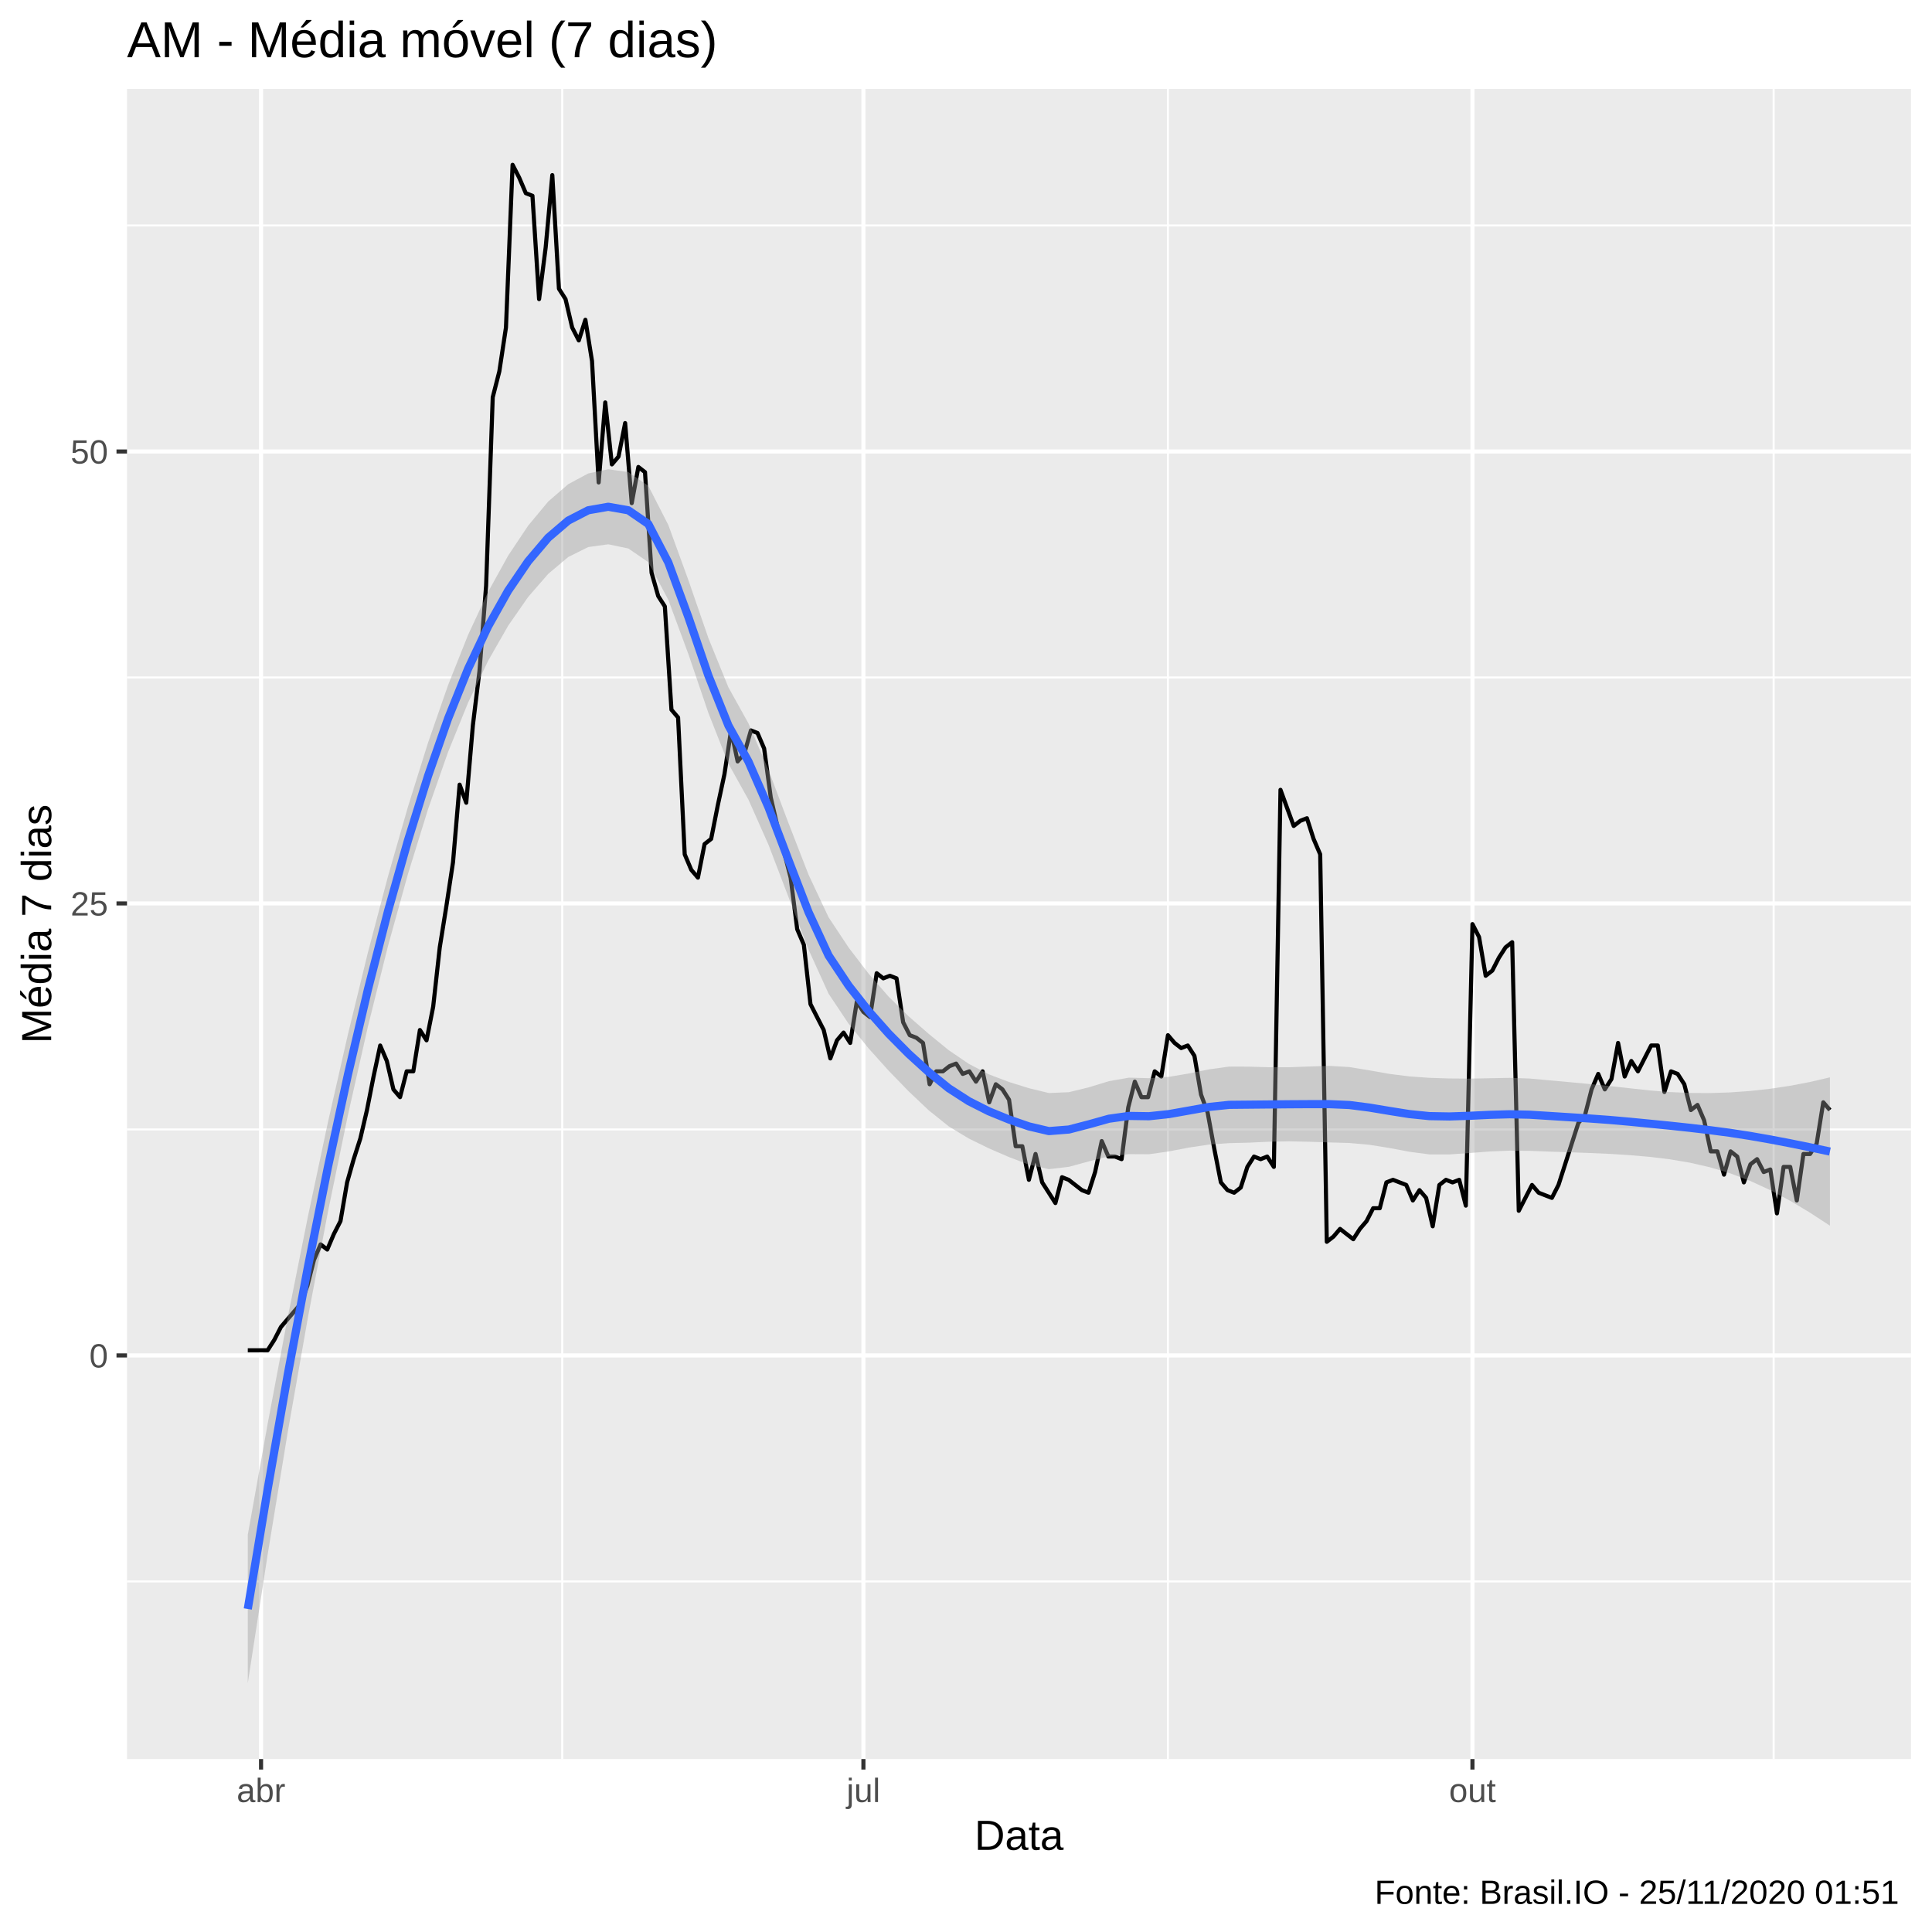
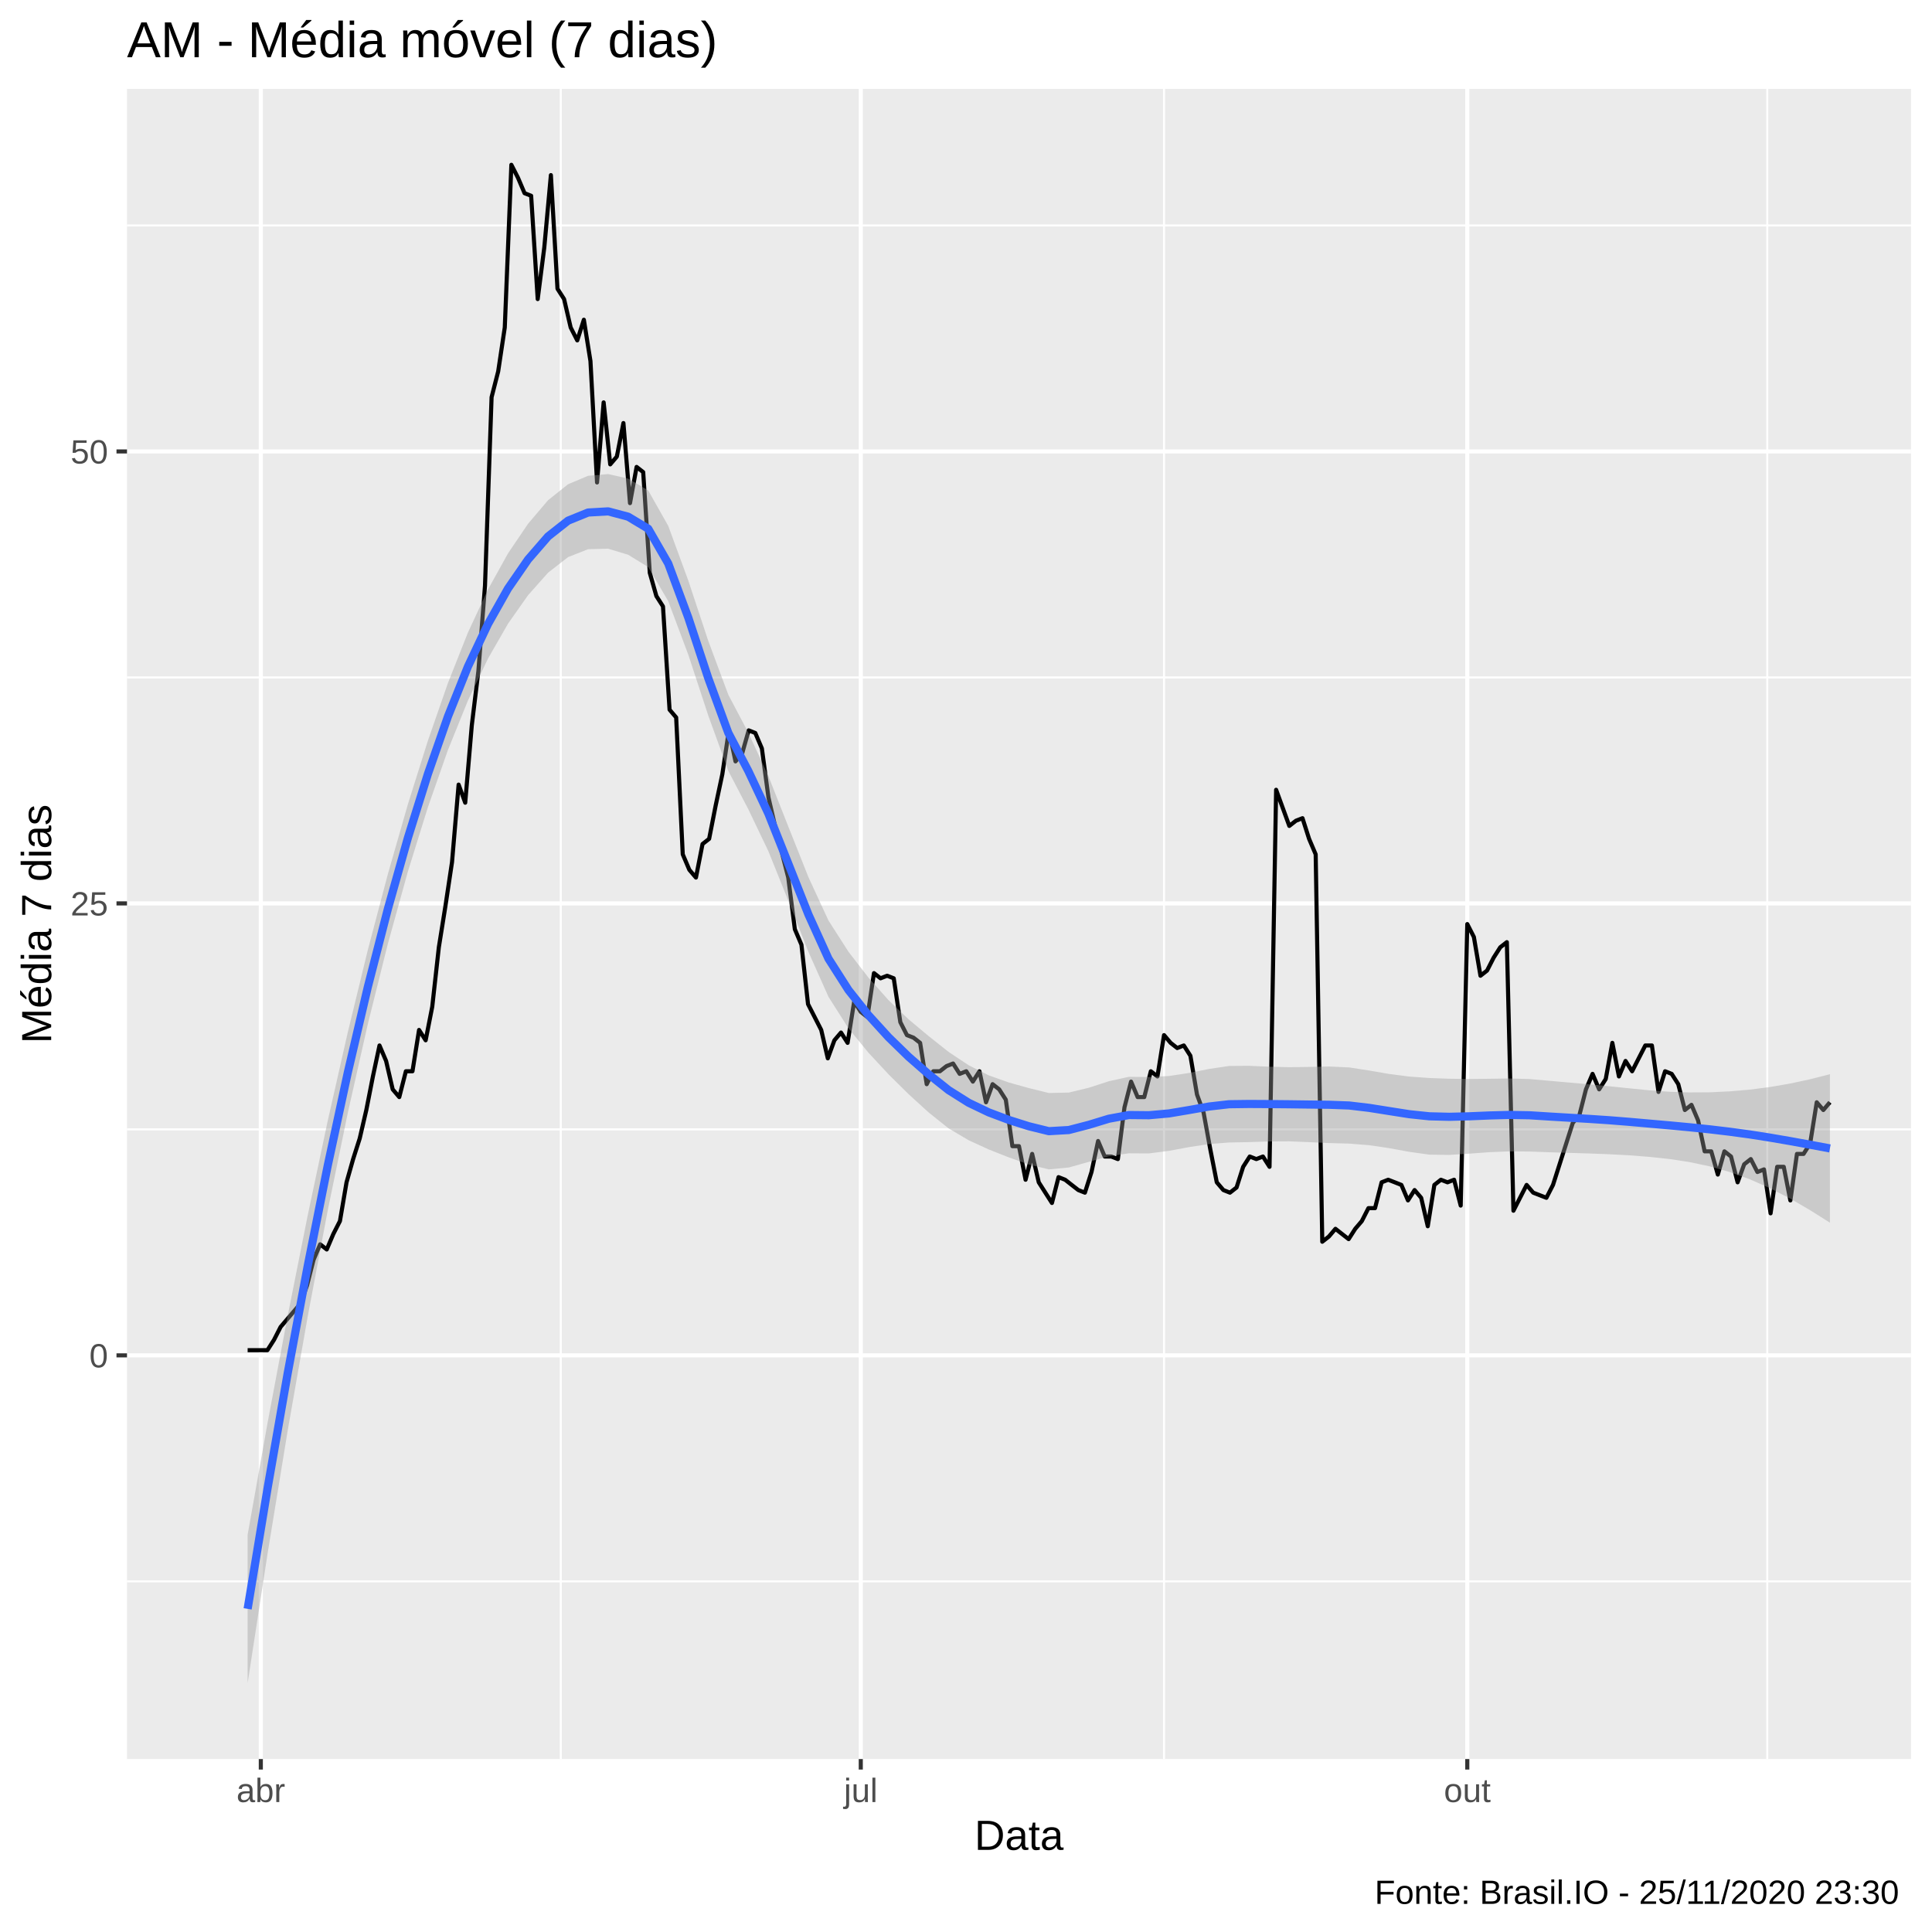
<svg xmlns="http://www.w3.org/2000/svg" viewBox="0 0 504.00 504.00">
  <defs>
    <style type="text/css">
    line, polyline, polygon, path, rect, circle {
      fill: none;
      stroke: #000000;
      stroke-linecap: round;
      stroke-linejoin: round;
      stroke-miterlimit: 10.00;
    }
  </style>
  </defs>
  <rect width="100%" height="100%" style="stroke: none; fill: #FFFFFF;" />
  <rect x="0.00" y="0.00" width="504.00" height="504.00" style="stroke-width: 1.07; stroke: #FFFFFF; fill: #FFFFFF;" />
  <defs>
    <clipPath id="cpMzMuMTN8NDk4LjUyfDQ1OC44OHwyMy4xOQ==">
      <rect x="33.13" y="23.19" width="465.39" height="435.69" />
    </clipPath>
  </defs>
  <rect x="33.13" y="23.19" width="465.39" height="435.69" style="stroke-width: 1.07; stroke: none; fill: #EBEBEB;" clip-path="url(#cpMzMuMTN8NDk4LjUyfDQ1OC44OHwyMy4xOQ==)" />
-   <polyline points="33.13,412.55 498.52,412.55 " style="stroke-width: 0.53; stroke: #FFFFFF; stroke-linecap: butt;" clip-path="url(#cpMzMuMTN8NDk4LjUyfDQ1OC44OHwyMy4xOQ==)" />
-   <polyline points="33.13,294.64 498.52,294.64 " style="stroke-width: 0.53; stroke: #FFFFFF; stroke-linecap: butt;" clip-path="url(#cpMzMuMTN8NDk4LjUyfDQ1OC44OHwyMy4xOQ==)" />
-   <polyline points="33.13,176.73 498.52,176.73 " style="stroke-width: 0.53; stroke: #FFFFFF; stroke-linecap: butt;" clip-path="url(#cpMzMuMTN8NDk4LjUyfDQ1OC44OHwyMy4xOQ==)" />
+   <polyline points="33.13,412.52 498.52,412.52 " style="stroke-width: 0.53; stroke: #FFFFFF; stroke-linecap: butt;" clip-path="url(#cpMzMuMTN8NDk4LjUyfDQ1OC44OHwyMy4xOQ==)" />
+   <polyline points="33.13,294.62 498.52,294.62 " style="stroke-width: 0.53; stroke: #FFFFFF; stroke-linecap: butt;" clip-path="url(#cpMzMuMTN8NDk4LjUyfDQ1OC44OHwyMy4xOQ==)" />
+   <polyline points="33.13,176.72 498.52,176.72 " style="stroke-width: 0.53; stroke: #FFFFFF; stroke-linecap: butt;" clip-path="url(#cpMzMuMTN8NDk4LjUyfDQ1OC44OHwyMy4xOQ==)" />
  <polyline points="33.13,58.82 498.52,58.82 " style="stroke-width: 0.53; stroke: #FFFFFF; stroke-linecap: butt;" clip-path="url(#cpMzMuMTN8NDk4LjUyfDQ1OC44OHwyMy4xOQ==)" />
-   <polyline points="146.67,458.88 146.67,23.19 " style="stroke-width: 0.53; stroke: #FFFFFF; stroke-linecap: butt;" clip-path="url(#cpMzMuMTN8NDk4LjUyfDQ1OC44OHwyMy4xOQ==)" />
-   <polyline points="304.68,458.88 304.68,23.19 " style="stroke-width: 0.53; stroke: #FFFFFF; stroke-linecap: butt;" clip-path="url(#cpMzMuMTN8NDk4LjUyfDQ1OC44OHwyMy4xOQ==)" />
-   <polyline points="462.69,458.88 462.69,23.19 " style="stroke-width: 0.53; stroke: #FFFFFF; stroke-linecap: butt;" clip-path="url(#cpMzMuMTN8NDk4LjUyfDQ1OC44OHwyMy4xOQ==)" />
-   <polyline points="33.13,353.59 498.52,353.59 " style="stroke-width: 1.07; stroke: #FFFFFF; stroke-linecap: butt;" clip-path="url(#cpMzMuMTN8NDk4LjUyfDQ1OC44OHwyMy4xOQ==)" />
-   <polyline points="33.13,235.68 498.52,235.68 " style="stroke-width: 1.07; stroke: #FFFFFF; stroke-linecap: butt;" clip-path="url(#cpMzMuMTN8NDk4LjUyfDQ1OC44OHwyMy4xOQ==)" />
-   <polyline points="33.13,117.78 498.52,117.78 " style="stroke-width: 1.07; stroke: #FFFFFF; stroke-linecap: butt;" clip-path="url(#cpMzMuMTN8NDk4LjUyfDQ1OC44OHwyMy4xOQ==)" />
-   <polyline points="68.10,458.88 68.10,23.19 " style="stroke-width: 1.07; stroke: #FFFFFF; stroke-linecap: butt;" clip-path="url(#cpMzMuMTN8NDk4LjUyfDQ1OC44OHwyMy4xOQ==)" />
-   <polyline points="225.24,458.88 225.24,23.19 " style="stroke-width: 1.07; stroke: #FFFFFF; stroke-linecap: butt;" clip-path="url(#cpMzMuMTN8NDk4LjUyfDQ1OC44OHwyMy4xOQ==)" />
-   <polyline points="384.12,458.88 384.12,23.19 " style="stroke-width: 1.07; stroke: #FFFFFF; stroke-linecap: butt;" clip-path="url(#cpMzMuMTN8NDk4LjUyfDQ1OC44OHwyMy4xOQ==)" />
-   <polyline points="64.64,352.24 66.37,352.24 68.10,352.24 69.82,352.24 71.55,349.55 73.28,346.18 75.00,344.16 76.73,342.14 78.46,340.12 80.19,335.40 81.91,328.66 83.64,324.62 85.37,325.97 87.09,321.93 88.82,318.56 90.55,308.45 92.27,302.39 94.00,297.00 95.73,289.58 97.45,280.83 99.18,272.74 100.91,276.78 102.63,284.19 104.36,286.22 106.09,279.48 107.82,279.48 109.54,268.70 111.27,271.39 113.00,262.63 114.72,247.14 116.45,236.36 118.18,224.90 119.90,204.69 121.63,209.41 123.36,189.20 125.08,175.05 126.81,152.81 128.54,103.63 130.26,96.89 131.99,85.44 133.72,42.99 135.45,46.36 137.17,50.40 138.90,51.07 140.63,78.03 142.35,64.55 144.08,45.68 145.81,75.33 147.53,78.03 149.26,85.44 150.99,88.81 152.71,83.42 154.44,94.20 156.17,125.86 157.89,104.98 159.62,121.15 161.35,119.12 163.08,110.37 164.80,131.25 166.53,121.82 168.26,123.17 169.98,149.44 171.71,155.51 173.44,158.20 175.16,185.15 176.89,187.17 178.62,222.88 180.34,226.93 182.07,228.95 183.80,220.19 185.52,218.84 187.25,210.08 188.98,202.00 190.71,190.54 192.43,198.63 194.16,196.61 195.89,190.54 197.61,191.22 199.34,195.26 201.07,208.06 202.79,215.47 204.52,222.21 206.25,228.95 207.97,242.42 209.70,246.46 211.43,261.96 213.15,265.33 214.88,268.70 216.61,276.11 218.34,271.39 220.06,269.37 221.79,272.07 223.52,261.29 225.24,263.98 226.97,265.33 228.70,253.88 230.42,255.22 232.15,254.55 233.88,255.22 235.60,266.68 237.33,270.05 239.06,270.72 240.78,272.07 242.51,282.85 244.24,279.48 245.97,279.48 247.69,278.13 249.42,277.46 251.15,280.15 252.87,279.48 254.60,282.17 256.33,279.48 258.05,287.56 259.78,282.85 261.51,284.19 263.23,286.89 264.96,299.02 266.69,299.02 268.41,307.78 270.14,301.04 271.87,308.45 273.60,311.14 275.32,313.84 277.05,307.10 278.78,307.78 280.50,309.12 282.23,310.47 283.96,311.14 285.68,305.75 287.41,297.67 289.14,301.71 290.86,301.71 292.59,302.39 294.32,288.91 296.04,282.17 297.77,286.22 299.50,286.22 301.23,279.48 302.95,280.83 304.68,270.05 306.41,272.07 308.13,273.41 309.86,272.74 311.59,275.44 313.31,285.54 315.04,290.26 316.77,299.69 318.49,308.45 320.22,310.47 321.95,311.14 323.67,309.80 325.40,304.41 327.13,301.71 328.86,302.39 330.58,301.71 332.31,304.41 334.04,206.04 335.76,210.76 337.49,215.47 339.22,214.12 340.94,213.45 342.67,218.84 344.40,222.88 346.12,323.95 347.85,322.60 349.58,320.58 351.30,321.93 353.03,323.27 354.76,320.58 356.49,318.56 358.21,315.19 359.94,315.19 361.67,308.45 363.39,307.78 365.12,308.45 366.85,309.12 368.57,313.17 370.30,310.47 372.03,312.49 373.75,319.90 375.48,309.12 377.21,307.78 378.93,308.45 380.66,307.78 382.39,314.51 384.12,241.07 385.84,244.44 387.57,254.55 389.30,253.20 391.02,249.83 392.75,247.14 394.48,245.79 396.20,315.86 397.93,312.49 399.66,309.12 401.38,311.14 403.11,311.82 404.84,312.49 406.56,309.12 408.29,303.73 410.02,298.34 411.75,292.95 413.47,290.93 415.20,284.19 416.93,280.15 418.65,284.19 420.38,281.50 422.11,272.07 423.83,280.83 425.56,276.78 427.29,279.48 429.01,276.11 430.74,272.74 432.47,272.74 434.19,284.87 435.92,279.48 437.65,280.15 439.38,282.85 441.10,289.58 442.83,288.24 444.56,292.28 446.28,300.36 448.01,300.36 449.74,306.43 451.46,300.36 453.19,301.71 454.92,308.45 456.64,303.73 458.37,302.39 460.10,305.75 461.82,305.08 463.55,316.53 465.28,304.41 467.01,304.41 468.73,313.17 470.46,301.04 472.19,301.04 473.91,298.34 475.64,287.56 477.37,289.58 " style="stroke-width: 1.07; stroke-linecap: butt;" clip-path="url(#cpMzMuMTN8NDk4LjUyfDQ1OC44OHwyMy4xOQ==)" />
-   <polygon points="64.64,400.38 69.87,371.18 75.09,343.51 80.32,317.37 85.54,292.79 90.77,269.80 95.99,248.42 101.21,228.63 106.44,210.41 111.66,193.76 116.89,178.73 122.11,165.62 127.34,154.40 132.56,144.95 137.78,137.12 143.01,130.84 148.23,126.31 153.46,123.51 158.68,122.42 163.91,123.15 169.13,126.75 174.35,136.97 179.58,151.33 184.80,166.47 190.03,179.32 195.25,188.71 200.48,200.87 205.70,214.73 210.92,228.16 216.15,239.29 221.37,247.17 226.60,254.01 231.82,260.00 237.05,265.14 242.27,269.70 247.50,273.97 252.72,277.52 257.94,280.25 263.17,282.24 268.39,283.87 273.62,285.14 278.84,284.92 284.07,283.64 289.29,282.04 294.51,281.13 299.74,281.27 304.96,280.91 310.19,280.03 315.41,278.96 320.64,278.24 325.86,278.26 331.08,278.41 336.31,278.41 341.53,278.22 346.76,278.05 351.98,278.36 357.21,279.22 362.43,280.14 367.66,280.80 372.88,281.17 378.10,281.34 383.33,281.38 388.55,281.28 393.78,281.18 399.00,281.35 404.23,281.83 409.45,282.30 414.67,282.79 419.90,283.31 425.12,283.89 430.35,284.46 435.57,284.88 440.80,285.12 446.02,285.15 451.24,284.98 456.47,284.61 461.69,284.04 466.92,283.26 472.14,282.26 477.37,281.05 477.37,319.74 472.14,316.33 466.92,313.20 461.69,310.42 456.47,308.02 451.24,306.04 446.02,304.49 440.80,303.30 435.57,302.42 430.35,301.79 425.12,301.34 419.90,301.01 414.67,300.78 409.45,300.59 404.23,300.42 399.00,300.22 393.78,300.17 388.55,300.39 383.33,300.79 378.10,301.16 372.88,301.15 367.66,300.46 362.43,299.47 357.21,298.64 351.98,298.17 346.76,298.02 341.53,297.85 336.31,297.74 331.08,297.84 325.86,298.08 320.64,298.21 315.41,298.58 310.19,299.36 304.96,300.36 299.74,301.11 294.51,301.08 289.29,301.64 284.07,302.96 278.84,304.39 273.62,305.00 268.39,303.82 263.17,301.82 257.94,299.56 252.72,297.00 247.50,293.84 242.27,289.64 237.05,284.70 231.82,279.31 226.60,273.50 221.37,267.05 216.15,259.22 210.92,247.71 205.70,234.04 200.48,220.38 195.25,208.61 190.03,199.24 184.80,186.00 179.58,170.64 174.35,156.50 169.13,146.65 163.91,143.08 158.68,141.99 153.46,142.71 148.23,145.31 143.01,149.71 137.78,155.73 132.56,163.24 127.34,172.38 122.11,183.30 116.89,196.18 111.66,211.11 106.44,227.96 101.21,246.81 95.99,267.75 90.77,290.86 85.54,316.20 80.32,343.74 75.09,373.45 69.87,405.25 64.64,439.07 " style="stroke-width: 0.00; stroke: none; fill: #999999; fill-opacity: 0.40;" clip-path="url(#cpMzMuMTN8NDk4LjUyfDQ1OC44OHwyMy4xOQ==)" />
-   <polyline points="64.64,400.38 69.87,371.18 75.09,343.51 80.32,317.37 85.54,292.79 90.77,269.80 95.99,248.42 101.21,228.63 106.44,210.41 111.66,193.76 116.89,178.73 122.11,165.62 127.34,154.40 132.56,144.95 137.78,137.12 143.01,130.84 148.23,126.31 153.46,123.51 158.68,122.42 163.91,123.15 169.13,126.75 174.35,136.97 179.58,151.33 184.80,166.47 190.03,179.32 195.25,188.71 200.48,200.87 205.70,214.73 210.92,228.16 216.15,239.29 221.37,247.17 226.60,254.01 231.82,260.00 237.05,265.14 242.27,269.70 247.50,273.97 252.72,277.52 257.94,280.25 263.17,282.24 268.39,283.87 273.62,285.14 278.84,284.92 284.07,283.64 289.29,282.04 294.51,281.13 299.74,281.27 304.96,280.91 310.19,280.03 315.41,278.96 320.64,278.24 325.86,278.26 331.08,278.41 336.31,278.41 341.53,278.22 346.76,278.05 351.98,278.36 357.21,279.22 362.43,280.14 367.66,280.80 372.88,281.17 378.10,281.34 383.33,281.38 388.55,281.28 393.78,281.18 399.00,281.35 404.23,281.83 409.45,282.30 414.67,282.79 419.90,283.31 425.12,283.89 430.35,284.46 435.57,284.88 440.80,285.12 446.02,285.15 451.24,284.98 456.47,284.61 461.69,284.04 466.92,283.26 472.14,282.26 477.37,281.05 " style="stroke-width: 2.13; stroke: none;" clip-path="url(#cpMzMuMTN8NDk4LjUyfDQ1OC44OHwyMy4xOQ==)" />
-   <polyline points="477.37,319.74 472.14,316.33 466.92,313.20 461.69,310.42 456.47,308.02 451.24,306.04 446.02,304.49 440.80,303.30 435.57,302.42 430.35,301.79 425.12,301.34 419.90,301.01 414.67,300.78 409.45,300.59 404.23,300.42 399.00,300.22 393.78,300.17 388.55,300.39 383.33,300.79 378.10,301.16 372.88,301.15 367.66,300.46 362.43,299.47 357.21,298.64 351.98,298.17 346.76,298.02 341.53,297.85 336.31,297.74 331.08,297.84 325.86,298.08 320.64,298.21 315.41,298.58 310.19,299.36 304.96,300.36 299.74,301.11 294.51,301.08 289.29,301.64 284.07,302.96 278.84,304.39 273.62,305.00 268.39,303.82 263.17,301.82 257.94,299.56 252.72,297.00 247.50,293.84 242.27,289.64 237.05,284.70 231.82,279.31 226.60,273.50 221.37,267.05 216.15,259.22 210.92,247.71 205.70,234.04 200.48,220.38 195.25,208.61 190.03,199.24 184.80,186.00 179.58,170.64 174.35,156.50 169.13,146.65 163.91,143.08 158.68,141.99 153.46,142.71 148.23,145.31 143.01,149.71 137.78,155.73 132.56,163.24 127.34,172.38 122.11,183.30 116.89,196.18 111.66,211.11 106.44,227.96 101.21,246.81 95.99,267.75 90.77,290.86 85.54,316.20 80.32,343.74 75.09,373.45 69.87,405.25 64.64,439.07 " style="stroke-width: 2.13; stroke: none;" clip-path="url(#cpMzMuMTN8NDk4LjUyfDQ1OC44OHwyMy4xOQ==)" />
-   <polyline points="64.64,419.73 69.87,388.22 75.09,358.48 80.32,330.56 85.54,304.49 90.77,280.33 95.99,258.08 101.21,237.72 106.44,219.19 111.66,202.43 116.89,187.45 122.11,174.46 127.34,163.39 132.56,154.09 137.78,146.43 143.01,140.27 148.23,135.81 153.46,133.11 158.68,132.20 163.91,133.12 169.13,136.70 174.35,146.74 179.58,160.98 184.80,176.24 190.03,189.28 195.25,198.66 200.48,210.62 205.70,224.39 210.92,237.94 216.15,249.26 221.37,257.11 226.60,263.76 231.82,269.65 237.05,274.92 242.27,279.67 247.50,283.90 252.72,287.26 257.94,289.90 263.17,292.03 268.39,293.84 273.62,295.07 278.84,294.66 284.07,293.30 289.29,291.84 294.51,291.11 299.74,291.19 304.96,290.63 310.19,289.70 315.41,288.77 320.64,288.22 325.86,288.17 331.08,288.12 336.31,288.07 341.53,288.04 346.76,288.04 351.98,288.26 357.21,288.93 362.43,289.80 367.66,290.63 372.88,291.16 378.10,291.25 383.33,291.08 388.55,290.83 393.78,290.68 399.00,290.79 404.23,291.12 409.45,291.45 414.67,291.78 419.90,292.16 425.12,292.62 430.35,293.13 435.57,293.65 440.80,294.21 446.02,294.82 451.24,295.51 456.47,296.32 461.69,297.23 466.92,298.23 472.14,299.29 477.37,300.40 " style="stroke-width: 2.13; stroke: #3366FF; stroke-linecap: butt;" clip-path="url(#cpMzMuMTN8NDk4LjUyfDQ1OC44OHwyMy4xOQ==)" />
+   <polyline points="146.29,458.88 146.29,23.19 " style="stroke-width: 0.53; stroke: #FFFFFF; stroke-linecap: butt;" clip-path="url(#cpMzMuMTN8NDk4LjUyfDQ1OC44OHwyMy4xOQ==)" />
+   <polyline points="303.66,458.88 303.66,23.19 " style="stroke-width: 0.53; stroke: #FFFFFF; stroke-linecap: butt;" clip-path="url(#cpMzMuMTN8NDk4LjUyfDQ1OC44OHwyMy4xOQ==)" />
+   <polyline points="461.03,458.88 461.03,23.19 " style="stroke-width: 0.53; stroke: #FFFFFF; stroke-linecap: butt;" clip-path="url(#cpMzMuMTN8NDk4LjUyfDQ1OC44OHwyMy4xOQ==)" />
+   <polyline points="33.13,353.57 498.52,353.57 " style="stroke-width: 1.07; stroke: #FFFFFF; stroke-linecap: butt;" clip-path="url(#cpMzMuMTN8NDk4LjUyfDQ1OC44OHwyMy4xOQ==)" />
+   <polyline points="33.13,235.67 498.52,235.67 " style="stroke-width: 1.07; stroke: #FFFFFF; stroke-linecap: butt;" clip-path="url(#cpMzMuMTN8NDk4LjUyfDQ1OC44OHwyMy4xOQ==)" />
+   <polyline points="33.13,117.77 498.52,117.77 " style="stroke-width: 1.07; stroke: #FFFFFF; stroke-linecap: butt;" clip-path="url(#cpMzMuMTN8NDk4LjUyfDQ1OC44OHwyMy4xOQ==)" />
+   <polyline points="68.04,458.88 68.04,23.19 " style="stroke-width: 1.07; stroke: #FFFFFF; stroke-linecap: butt;" clip-path="url(#cpMzMuMTN8NDk4LjUyfDQ1OC44OHwyMy4xOQ==)" />
+   <polyline points="224.55,458.88 224.55,23.19 " style="stroke-width: 1.07; stroke: #FFFFFF; stroke-linecap: butt;" clip-path="url(#cpMzMuMTN8NDk4LjUyfDQ1OC44OHwyMy4xOQ==)" />
+   <polyline points="382.77,458.88 382.77,23.19 " style="stroke-width: 1.07; stroke: #FFFFFF; stroke-linecap: butt;" clip-path="url(#cpMzMuMTN8NDk4LjUyfDQ1OC44OHwyMy4xOQ==)" />
+   <polyline points="64.60,352.22 66.32,352.22 68.04,352.22 69.76,352.22 71.48,349.53 73.20,346.16 74.92,344.14 76.64,342.12 78.36,340.10 80.08,335.38 81.80,328.64 83.52,324.60 85.24,325.95 86.96,321.91 88.68,318.54 90.40,308.43 92.12,302.37 93.84,296.98 95.56,289.57 97.28,280.81 99.00,272.73 100.72,276.77 102.44,284.18 104.16,286.20 105.88,279.46 107.60,279.46 109.32,268.68 111.04,271.38 112.76,262.62 114.48,247.12 116.20,236.35 117.92,224.89 119.64,204.68 121.36,209.40 123.08,189.19 124.80,175.04 126.52,152.80 128.24,103.62 129.96,96.89 131.68,85.43 133.40,42.99 135.12,46.36 136.84,50.40 138.56,51.07 140.27,78.02 141.99,64.55 143.71,45.68 145.43,75.33 147.15,78.02 148.87,85.43 150.59,88.80 152.31,83.41 154.03,94.19 155.75,125.86 157.47,104.97 159.19,121.14 160.91,119.12 162.63,110.36 164.35,131.25 166.07,121.81 167.79,123.16 169.51,149.44 171.23,155.50 172.95,158.19 174.67,185.14 176.39,187.16 178.11,222.87 179.83,226.91 181.55,228.93 183.27,220.18 184.99,218.83 186.71,210.07 188.43,201.99 190.15,190.53 191.87,198.62 193.59,196.60 195.31,190.53 197.03,191.21 198.75,195.25 200.47,208.05 202.19,215.46 203.91,222.20 205.63,228.93 207.35,242.41 209.07,246.45 210.79,261.95 212.51,265.31 214.23,268.68 215.95,276.09 217.67,271.38 219.39,269.36 221.11,272.05 222.83,261.27 224.55,263.97 226.27,265.31 227.99,253.86 229.71,255.21 231.43,254.54 233.15,255.21 234.87,266.66 236.59,270.03 238.31,270.70 240.03,272.05 241.75,282.83 243.47,279.46 245.19,279.46 246.91,278.12 248.63,277.44 250.35,280.14 252.07,279.46 253.79,282.16 255.51,279.46 257.22,287.55 258.94,282.83 260.66,284.18 262.38,286.87 264.10,299.00 265.82,299.00 267.54,307.76 269.26,301.02 270.98,308.43 272.70,311.13 274.42,313.82 276.14,307.08 277.86,307.76 279.58,309.11 281.30,310.45 283.02,311.13 284.74,305.74 286.46,297.65 288.18,301.70 289.90,301.70 291.62,302.37 293.34,288.89 295.06,282.16 296.78,286.20 298.50,286.20 300.22,279.46 301.94,280.81 303.66,270.03 305.38,272.05 307.10,273.40 308.82,272.73 310.54,275.42 312.26,285.53 313.98,290.24 315.70,299.67 317.42,308.43 319.14,310.45 320.86,311.13 322.58,309.78 324.30,304.39 326.02,301.70 327.74,302.37 329.46,301.70 331.18,304.39 332.90,206.03 334.62,210.74 336.34,215.46 338.06,214.11 339.78,213.44 341.50,218.83 343.22,222.87 344.94,323.93 346.66,322.58 348.38,320.56 350.10,321.91 351.82,323.25 353.54,320.56 355.26,318.54 356.98,315.17 358.70,315.17 360.42,308.43 362.14,307.76 363.86,308.43 365.58,309.11 367.30,313.15 369.02,310.45 370.74,312.47 372.46,319.89 374.18,309.11 375.89,307.76 377.61,308.43 379.33,307.76 381.05,314.50 382.77,241.06 384.49,244.43 386.21,254.54 387.93,253.19 389.65,249.82 391.37,247.12 393.09,245.78 394.81,315.84 396.53,312.47 398.25,309.11 399.97,311.13 401.69,311.80 403.41,312.47 405.13,309.11 406.85,303.72 408.57,298.33 410.29,292.94 412.01,290.92 413.73,284.18 415.45,280.14 417.17,284.18 418.89,281.48 420.61,272.05 422.33,280.81 424.05,276.77 425.77,279.46 427.49,276.09 429.21,272.73 430.93,272.73 432.65,284.85 434.37,279.46 436.09,280.14 437.81,282.83 439.53,289.57 441.25,288.22 442.97,292.26 444.69,300.35 446.41,300.35 448.13,306.41 449.85,300.35 451.57,301.70 453.29,308.43 455.01,303.72 456.73,302.37 458.45,305.74 460.17,305.06 461.89,316.52 463.61,304.39 465.33,304.39 467.05,313.15 468.77,301.02 470.49,301.02 472.21,298.33 473.93,287.55 475.65,289.57 477.37,287.55 " style="stroke-width: 1.07; stroke-linecap: butt;" clip-path="url(#cpMzMuMTN8NDk4LjUyfDQ1OC44OHwyMy4xOQ==)" />
+   <polygon points="64.60,400.34 69.83,371.02 75.05,343.25 80.28,317.02 85.50,292.36 90.73,269.28 95.95,247.83 101.18,228.03 106.40,209.82 111.63,193.21 116.85,178.19 122.07,165.01 127.30,153.78 132.52,144.37 137.75,136.64 142.97,130.49 148.20,126.32 153.42,124.12 158.65,123.67 163.87,124.85 169.10,127.94 174.32,137.18 179.55,151.43 184.77,167.20 190.00,181.25 195.22,191.14 200.45,202.45 205.67,215.68 210.90,228.83 216.12,240.13 221.35,248.29 226.57,255.05 231.80,260.92 237.02,265.91 242.25,270.28 247.47,274.42 252.70,277.89 257.92,280.52 263.15,282.38 268.37,283.84 273.60,285.13 278.82,285.02 284.05,283.76 289.27,282.06 294.50,280.91 299.72,280.97 304.95,280.70 310.17,279.91 315.40,278.86 320.62,278.08 325.84,278.04 331.07,278.27 336.29,278.40 341.52,278.33 346.74,278.22 351.97,278.46 357.19,279.27 362.42,280.17 367.64,280.84 372.87,281.22 378.09,281.41 383.32,281.48 388.54,281.42 393.77,281.34 398.99,281.49 404.22,281.95 409.44,282.41 414.67,282.88 419.89,283.38 425.12,283.92 430.34,284.44 435.57,284.81 440.79,284.98 446.02,284.95 451.24,284.70 456.47,284.25 461.69,283.58 466.92,282.68 472.14,281.56 477.37,280.23 477.37,318.96 472.14,315.66 466.92,312.63 461.69,309.94 456.47,307.64 451.24,305.75 446.02,304.27 440.79,303.16 435.57,302.36 430.34,301.80 425.12,301.39 419.89,301.11 414.67,300.91 409.44,300.75 404.22,300.59 398.99,300.40 393.77,300.36 388.54,300.57 383.32,300.95 378.09,301.28 372.87,301.21 367.64,300.48 362.42,299.52 357.19,298.75 351.97,298.33 346.74,298.19 341.52,297.95 336.29,297.74 331.07,297.77 325.84,297.94 320.62,298.04 315.40,298.45 310.17,299.25 304.95,300.22 299.72,300.89 294.50,300.86 289.27,301.63 284.05,303.09 278.82,304.56 273.60,305.06 268.37,303.77 263.15,301.92 257.92,299.85 252.70,297.46 247.47,294.37 242.25,290.20 237.02,285.43 231.80,280.26 226.57,274.64 221.35,268.26 216.12,260.03 210.90,248.33 205.67,235.03 200.45,222.06 195.22,211.12 190.00,201.12 184.77,186.67 179.55,170.78 174.32,156.82 169.10,147.93 163.87,144.72 158.65,143.14 153.42,143.27 148.20,145.33 142.97,149.40 137.75,155.28 132.52,162.71 127.30,171.81 122.07,182.75 116.85,195.66 111.63,210.57 106.40,227.38 101.18,246.21 95.95,267.16 90.73,290.32 85.50,315.75 80.28,343.39 75.05,373.20 69.83,405.12 64.60,439.07 " style="stroke-width: 0.00; stroke: none; fill: #999999; fill-opacity: 0.40;" clip-path="url(#cpMzMuMTN8NDk4LjUyfDQ1OC44OHwyMy4xOQ==)" />
+   <polyline points="64.60,400.34 69.83,371.02 75.05,343.25 80.28,317.02 85.50,292.36 90.73,269.28 95.95,247.83 101.18,228.03 106.40,209.82 111.63,193.21 116.85,178.19 122.07,165.01 127.30,153.78 132.52,144.37 137.75,136.64 142.97,130.49 148.20,126.32 153.42,124.12 158.65,123.67 163.87,124.85 169.10,127.94 174.32,137.18 179.55,151.43 184.77,167.20 190.00,181.25 195.22,191.14 200.45,202.45 205.67,215.68 210.90,228.83 216.12,240.13 221.35,248.29 226.57,255.05 231.80,260.92 237.02,265.91 242.25,270.28 247.47,274.42 252.70,277.89 257.92,280.52 263.15,282.38 268.37,283.84 273.60,285.13 278.82,285.02 284.05,283.76 289.27,282.06 294.50,280.91 299.72,280.97 304.95,280.70 310.17,279.91 315.40,278.86 320.62,278.08 325.84,278.04 331.07,278.27 336.29,278.40 341.52,278.33 346.74,278.22 351.97,278.46 357.19,279.27 362.42,280.17 367.64,280.84 372.87,281.22 378.09,281.41 383.32,281.48 388.54,281.42 393.77,281.34 398.99,281.49 404.22,281.95 409.44,282.41 414.67,282.88 419.89,283.38 425.12,283.92 430.34,284.44 435.57,284.81 440.79,284.98 446.02,284.95 451.24,284.70 456.47,284.25 461.69,283.58 466.92,282.68 472.14,281.56 477.37,280.23 " style="stroke-width: 2.13; stroke: none;" clip-path="url(#cpMzMuMTN8NDk4LjUyfDQ1OC44OHwyMy4xOQ==)" />
+   <polyline points="477.37,318.96 472.14,315.66 466.92,312.63 461.69,309.94 456.47,307.64 451.24,305.75 446.02,304.27 440.79,303.16 435.57,302.36 430.34,301.80 425.12,301.39 419.89,301.11 414.67,300.91 409.44,300.75 404.22,300.59 398.99,300.40 393.77,300.36 388.54,300.57 383.32,300.95 378.09,301.28 372.87,301.21 367.64,300.48 362.42,299.52 357.19,298.75 351.97,298.33 346.74,298.19 341.52,297.95 336.29,297.74 331.07,297.77 325.84,297.94 320.62,298.04 315.40,298.45 310.17,299.25 304.95,300.22 299.72,300.89 294.50,300.86 289.27,301.63 284.05,303.09 278.82,304.56 273.60,305.06 268.37,303.77 263.15,301.92 257.92,299.85 252.70,297.46 247.47,294.37 242.25,290.20 237.02,285.43 231.80,280.26 226.57,274.64 221.35,268.26 216.12,260.03 210.90,248.33 205.67,235.03 200.45,222.06 195.22,211.12 190.00,201.12 184.77,186.67 179.55,170.78 174.32,156.82 169.10,147.93 163.87,144.72 158.65,143.14 153.42,143.27 148.20,145.33 142.97,149.40 137.75,155.28 132.52,162.71 127.30,171.81 122.07,182.75 116.85,195.66 111.63,210.57 106.40,227.38 101.18,246.21 95.95,267.16 90.73,290.32 85.50,315.75 80.28,343.39 75.05,373.20 69.83,405.12 64.60,439.07 " style="stroke-width: 2.13; stroke: none;" clip-path="url(#cpMzMuMTN8NDk4LjUyfDQ1OC44OHwyMy4xOQ==)" />
+   <polyline points="64.60,419.70 69.83,388.07 75.05,358.23 80.28,330.21 85.50,304.05 90.73,279.80 95.95,257.49 101.18,237.12 106.40,218.60 111.63,201.89 116.85,186.92 122.07,173.88 127.30,162.80 132.52,153.54 137.75,145.96 142.97,139.94 148.20,135.82 153.42,133.70 158.65,133.40 163.87,134.79 169.10,137.93 174.32,147.00 179.55,161.10 184.77,176.93 190.00,191.19 195.22,201.13 200.45,212.25 205.67,225.35 210.90,238.58 216.12,250.08 221.35,258.28 226.57,264.85 231.80,270.59 237.02,275.67 242.25,280.24 247.47,284.39 252.70,287.68 257.92,290.18 263.15,292.15 268.37,293.80 273.60,295.09 278.82,294.79 284.05,293.43 289.27,291.84 294.50,290.88 299.72,290.93 304.95,290.46 310.17,289.58 315.40,288.66 320.62,288.06 325.84,287.99 331.07,288.02 336.29,288.07 341.52,288.14 346.74,288.20 351.97,288.39 357.19,289.01 362.42,289.84 367.64,290.66 372.87,291.21 378.09,291.34 383.32,291.21 388.54,290.99 393.77,290.85 398.99,290.94 404.22,291.27 409.44,291.58 414.67,291.89 419.89,292.24 425.12,292.66 430.34,293.12 435.57,293.58 440.79,294.07 446.02,294.61 451.24,295.23 456.47,295.94 461.69,296.76 466.92,297.66 472.14,298.61 477.37,299.59 " style="stroke-width: 2.13; stroke: #3366FF; stroke-linecap: butt;" clip-path="url(#cpMzMuMTN8NDk4LjUyfDQ1OC44OHwyMy4xOQ==)" />
  <defs>
    <clipPath id="cpMC4wMHw1MDQuMDB8NTA0LjAwfDAuMDA=">
      <rect x="0.00" y="0.00" width="504.00" height="504.00" />
    </clipPath>
  </defs>
  <g clip-path="url(#cpMC4wMHw1MDQuMDB8NTA0LjAwfDAuMDA=)">
-     <text x="23.30" y="356.74" style="font-size: 8.80px; fill: #4D4D4D; font-family: Arial;" textLength="4.89px" lengthAdjust="spacingAndGlyphs">0</text>
+     <text x="23.30" y="356.72" style="font-size: 8.80px; fill: #4D4D4D; font-family: Arial;" textLength="4.89px" lengthAdjust="spacingAndGlyphs">0</text>
  </g>
  <g clip-path="url(#cpMC4wMHw1MDQuMDB8NTA0LjAwfDAuMDA=)">
-     <text x="18.41" y="238.83" style="font-size: 8.80px; fill: #4D4D4D; font-family: Arial;" textLength="9.79px" lengthAdjust="spacingAndGlyphs">25</text>
+     <text x="18.41" y="238.82" style="font-size: 8.80px; fill: #4D4D4D; font-family: Arial;" textLength="9.79px" lengthAdjust="spacingAndGlyphs">25</text>
  </g>
  <g clip-path="url(#cpMC4wMHw1MDQuMDB8NTA0LjAwfDAuMDA=)">
-     <text x="18.41" y="120.93" style="font-size: 8.80px; fill: #4D4D4D; font-family: Arial;" textLength="9.79px" lengthAdjust="spacingAndGlyphs">50</text>
+     <text x="18.41" y="120.92" style="font-size: 8.80px; fill: #4D4D4D; font-family: Arial;" textLength="9.79px" lengthAdjust="spacingAndGlyphs">50</text>
  </g>
-   <polyline points="30.39,353.59 33.13,353.59 " style="stroke-width: 1.07; stroke: #333333; stroke-linecap: butt;" clip-path="url(#cpMC4wMHw1MDQuMDB8NTA0LjAwfDAuMDA=)" />
-   <polyline points="30.39,235.68 33.13,235.68 " style="stroke-width: 1.07; stroke: #333333; stroke-linecap: butt;" clip-path="url(#cpMC4wMHw1MDQuMDB8NTA0LjAwfDAuMDA=)" />
-   <polyline points="30.39,117.78 33.13,117.78 " style="stroke-width: 1.07; stroke: #333333; stroke-linecap: butt;" clip-path="url(#cpMC4wMHw1MDQuMDB8NTA0LjAwfDAuMDA=)" />
-   <polyline points="68.10,461.62 68.10,458.88 " style="stroke-width: 1.07; stroke: #333333; stroke-linecap: butt;" clip-path="url(#cpMC4wMHw1MDQuMDB8NTA0LjAwfDAuMDA=)" />
-   <polyline points="225.24,461.62 225.24,458.88 " style="stroke-width: 1.07; stroke: #333333; stroke-linecap: butt;" clip-path="url(#cpMC4wMHw1MDQuMDB8NTA0LjAwfDAuMDA=)" />
-   <polyline points="384.12,461.62 384.12,458.88 " style="stroke-width: 1.07; stroke: #333333; stroke-linecap: butt;" clip-path="url(#cpMC4wMHw1MDQuMDB8NTA0LjAwfDAuMDA=)" />
+   <polyline points="30.39,353.57 33.13,353.57 " style="stroke-width: 1.07; stroke: #333333; stroke-linecap: butt;" clip-path="url(#cpMC4wMHw1MDQuMDB8NTA0LjAwfDAuMDA=)" />
+   <polyline points="30.39,235.67 33.13,235.67 " style="stroke-width: 1.07; stroke: #333333; stroke-linecap: butt;" clip-path="url(#cpMC4wMHw1MDQuMDB8NTA0LjAwfDAuMDA=)" />
+   <polyline points="30.39,117.77 33.13,117.77 " style="stroke-width: 1.07; stroke: #333333; stroke-linecap: butt;" clip-path="url(#cpMC4wMHw1MDQuMDB8NTA0LjAwfDAuMDA=)" />
+   <polyline points="68.04,461.62 68.04,458.88 " style="stroke-width: 1.07; stroke: #333333; stroke-linecap: butt;" clip-path="url(#cpMC4wMHw1MDQuMDB8NTA0LjAwfDAuMDA=)" />
+   <polyline points="224.55,461.62 224.55,458.88 " style="stroke-width: 1.07; stroke: #333333; stroke-linecap: butt;" clip-path="url(#cpMC4wMHw1MDQuMDB8NTA0LjAwfDAuMDA=)" />
+   <polyline points="382.77,461.62 382.77,458.88 " style="stroke-width: 1.07; stroke: #333333; stroke-linecap: butt;" clip-path="url(#cpMC4wMHw1MDQuMDB8NTA0LjAwfDAuMDA=)" />
  <g clip-path="url(#cpMC4wMHw1MDQuMDB8NTA0LjAwfDAuMDA=)">
-     <text x="61.74" y="470.11" style="font-size: 8.80px; fill: #4D4D4D; font-family: Arial;" textLength="12.72px" lengthAdjust="spacingAndGlyphs">abr</text>
+     <text x="61.68" y="470.11" style="font-size: 8.80px; fill: #4D4D4D; font-family: Arial;" textLength="12.72px" lengthAdjust="spacingAndGlyphs">abr</text>
  </g>
  <g clip-path="url(#cpMC4wMHw1MDQuMDB8NTA0LjAwfDAuMDA=)">
-     <text x="220.84" y="470.11" style="font-size: 8.80px; fill: #4D4D4D; font-family: Arial;" textLength="8.80px" lengthAdjust="spacingAndGlyphs">jul</text>
+     <text x="220.15" y="470.11" style="font-size: 8.80px; fill: #4D4D4D; font-family: Arial;" textLength="8.80px" lengthAdjust="spacingAndGlyphs">jul</text>
  </g>
  <g clip-path="url(#cpMC4wMHw1MDQuMDB8NTA0LjAwfDAuMDA=)">
-     <text x="378.00" y="470.11" style="font-size: 8.80px; fill: #4D4D4D; font-family: Arial;" textLength="12.23px" lengthAdjust="spacingAndGlyphs">out</text>
+     <text x="376.66" y="470.11" style="font-size: 8.80px; fill: #4D4D4D; font-family: Arial;" textLength="12.23px" lengthAdjust="spacingAndGlyphs">out</text>
  </g>
  <g clip-path="url(#cpMC4wMHw1MDQuMDB8NTA0LjAwfDAuMDA=)">
    <text x="254.21" y="482.57" style="font-size: 11.00px; font-family: Arial;" textLength="23.24px" lengthAdjust="spacingAndGlyphs">Data</text>
  </g>
  <g clip-path="url(#cpMC4wMHw1MDQuMDB8NTA0LjAwfDAuMDA=)">
    <text transform="translate(13.35,272.22) rotate(-90)" style="font-size: 11.00px; font-family: Arial;" textLength="62.37px" lengthAdjust="spacingAndGlyphs">Média 7 dias</text>
  </g>
  <g clip-path="url(#cpMC4wMHw1MDQuMDB8NTA0LjAwfDAuMDA=)">
    <text x="33.13" y="14.93" style="font-size: 13.20px; font-family: Arial;" textLength="154.04px" lengthAdjust="spacingAndGlyphs">AM - Média móvel (7 dias)</text>
  </g>
  <g clip-path="url(#cpMC4wMHw1MDQuMDB8NTA0LjAwfDAuMDA=)">
-     <text x="358.61" y="496.67" style="font-size: 8.80px; font-family: Arial;" textLength="139.91px" lengthAdjust="spacingAndGlyphs">Fonte: Brasil.IO -  25/11/2020 01:51</text>
+     <text x="358.61" y="496.67" style="font-size: 8.80px; font-family: Arial;" textLength="139.91px" lengthAdjust="spacingAndGlyphs">Fonte: Brasil.IO -  25/11/2020 23:30</text>
  </g>
</svg>
